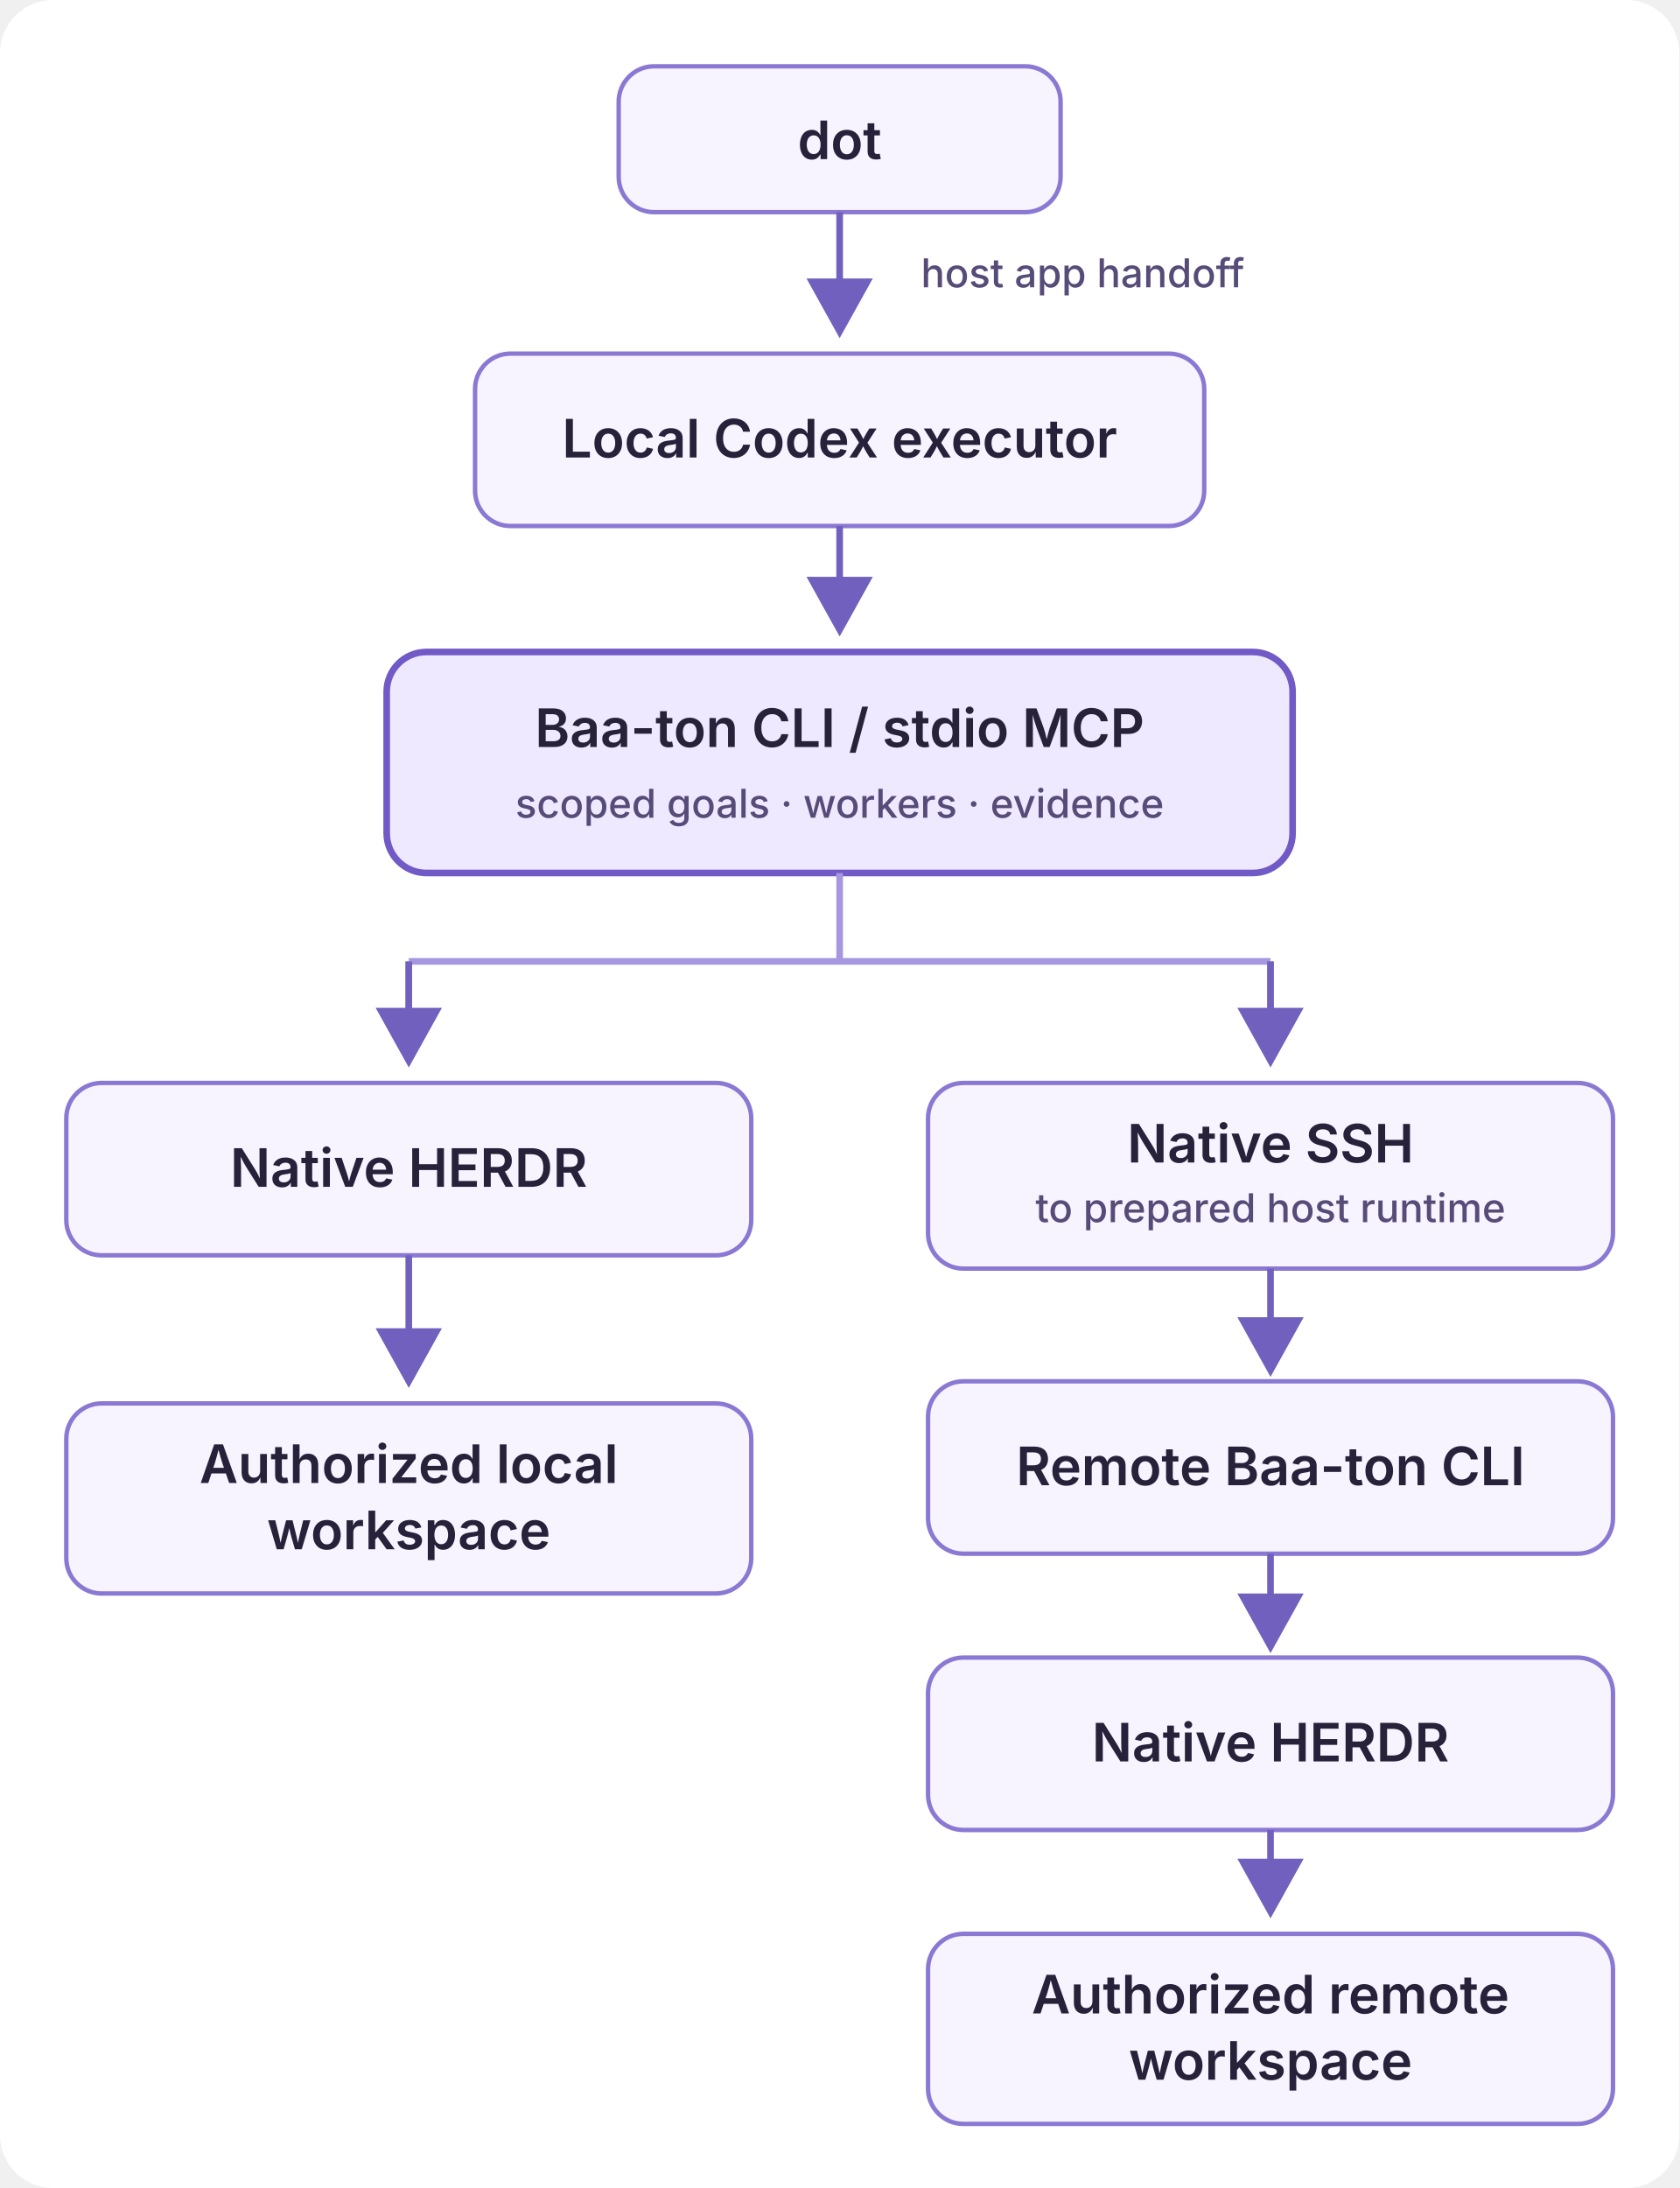
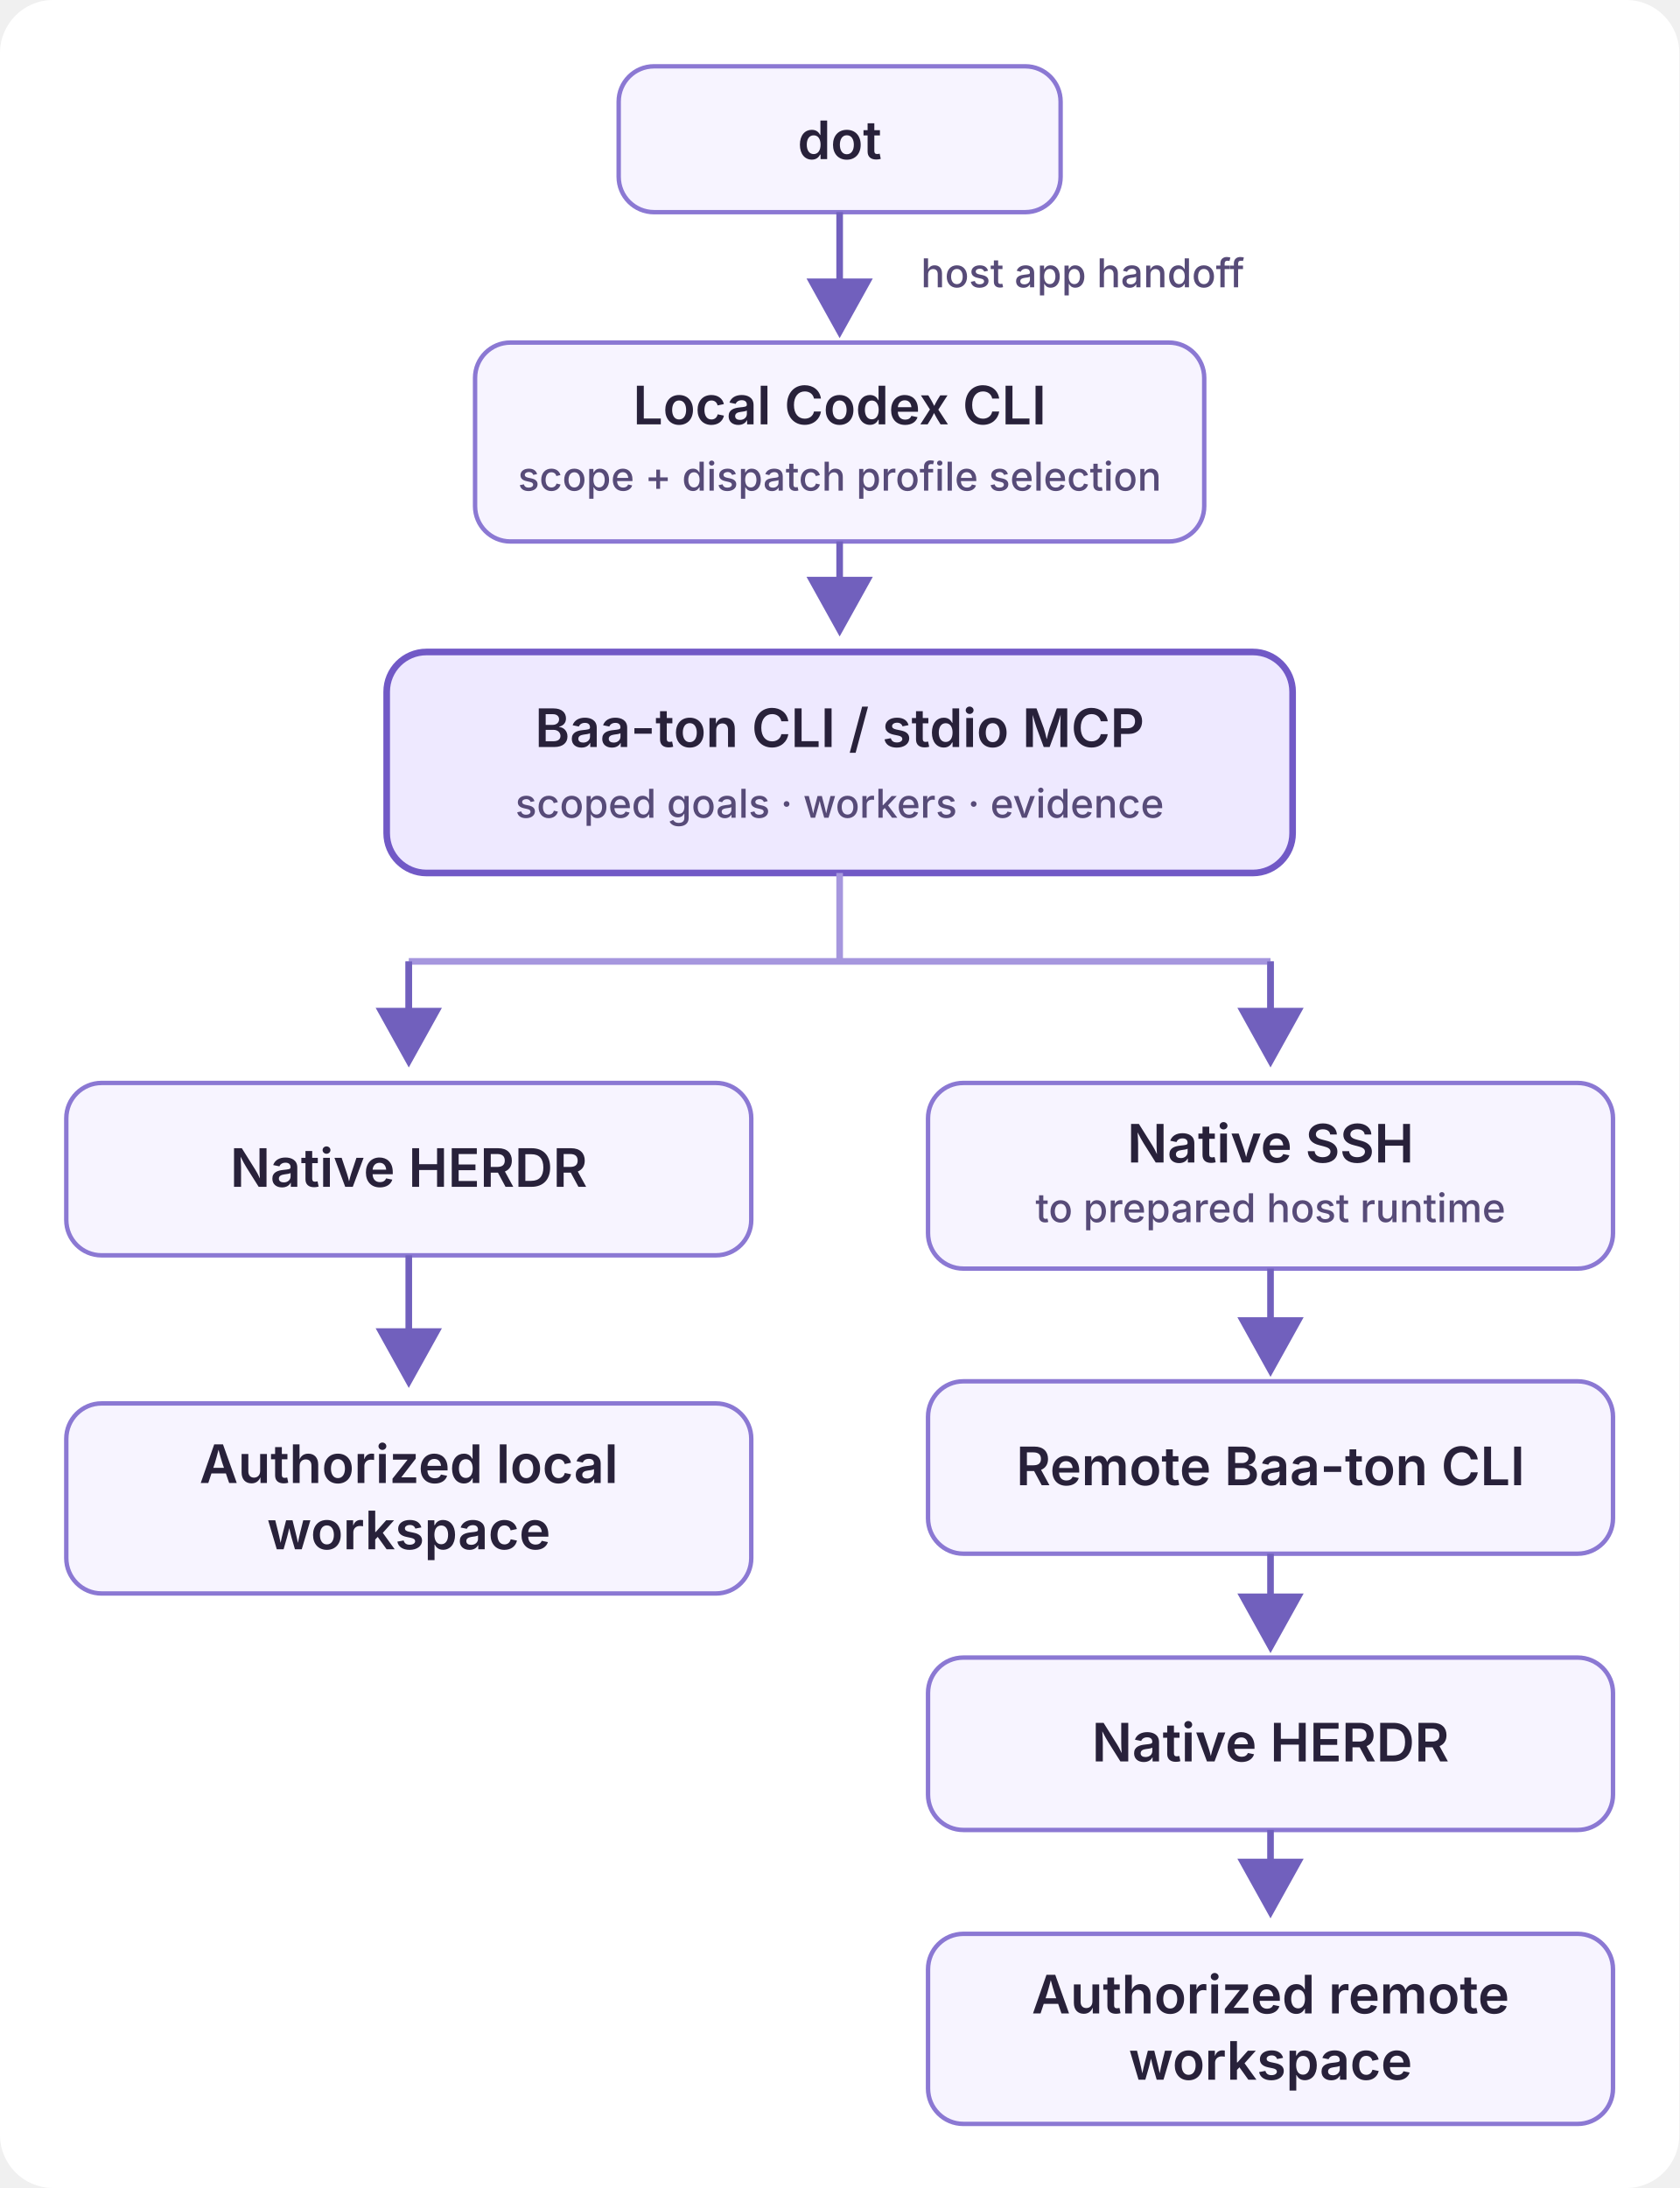
<svg xmlns="http://www.w3.org/2000/svg" width="760" height="990" viewBox="0 0 760 990" role="img" aria-labelledby="title desc">
  <defs>
    <marker id="arrow" markerWidth="12" markerHeight="12" refX="9" refY="6" orient="auto" markerUnits="strokeWidth">
      <path d="M1 1 L10 6 L1 11 Z" fill="#7160bd" />
    </marker>
    <style>
      .card { fill: #f7f4ff; stroke: #8b78d3; stroke-width: 2; rx: 16; }
      .primary { fill: #eee9ff; stroke: #7159c6; stroke-width: 3; rx: 18; }
      .label { fill: #28213a; font: 600 24px -apple-system, BlinkMacSystemFont, "Segoe UI", sans-serif; text-anchor: middle; }
      .small { fill: #574b78; font: 500 18px -apple-system, BlinkMacSystemFont, "Segoe UI", sans-serif; text-anchor: middle; }
      .edge { fill: none; stroke: #7160bd; stroke-width: 3; marker-end: url(#arrow); }
      .branch { fill: none; stroke: #a697de; stroke-width: 3; }
    </style>
  </defs>
  <rect x="0" y="0" width="760" height="990" rx="24" fill="#fff" />
  <rect class="card" x="280" y="30" width="200" height="66" />
  <text class="label" x="380" y="72">dot</text>
  <path class="edge" d="M380 96 V150" />
  <text class="small" x="490" y="130">host app handoff</text>
-   <rect class="card" x="215" y="160" width="330" height="78" />
-   <text class="label" x="380" y="207">Local Codex executor</text>
-   <path class="edge" d="M380 238 V285" />
+   <rect class="card" x="215" y="155" width="330" height="90" />
+   <text class="label" x="380" y="192">Local Codex CLI</text>
+   <text class="small" x="380" y="222">scope + dispatch profile selection</text>
+   <path class="edge" d="M380 245 V285" />
  <rect class="primary" x="175" y="295" width="410" height="100" />
  <text class="label" x="380" y="338">Baa-ton CLI / stdio MCP</text>
  <text class="small" x="380" y="370">scoped goals · workers · evidence</text>
  <path class="branch" d="M380 395 V435 M185 435 H575 M185 435 V480 M575 435 V480" />
  <path class="edge" d="M185 435 V480" />
  <path class="edge" d="M575 435 V480" />
  <rect class="card" x="30" y="490" width="310" height="78" />
  <text class="label" x="185" y="537">Native HERDR</text>
  <path class="edge" d="M185 568 V625" />
  <rect class="card" x="30" y="635" width="310" height="86" />
  <text class="label" x="185" y="671">Authorized local</text>
  <text class="label" x="185" y="701">workspace</text>
  <rect class="card" x="420" y="490" width="310" height="84" />
  <text class="label" x="575" y="526">Native SSH</text>
  <text class="small" x="575" y="553">to prepared host runtime</text>
  <path class="edge" d="M575 574 V620" />
  <rect class="card" x="420" y="625" width="310" height="78" />
  <text class="label" x="575" y="672">Remote Baa-ton CLI</text>
  <path class="edge" d="M575 703 V745" />
  <rect class="card" x="420" y="750" width="310" height="78" />
  <text class="label" x="575" y="797">Native HERDR</text>
  <path class="edge" d="M575 828 V865" />
  <rect class="card" x="420" y="875" width="310" height="86" />
  <text class="label" x="575" y="911">Authorized remote</text>
  <text class="label" x="575" y="941">workspace</text>
</svg>
